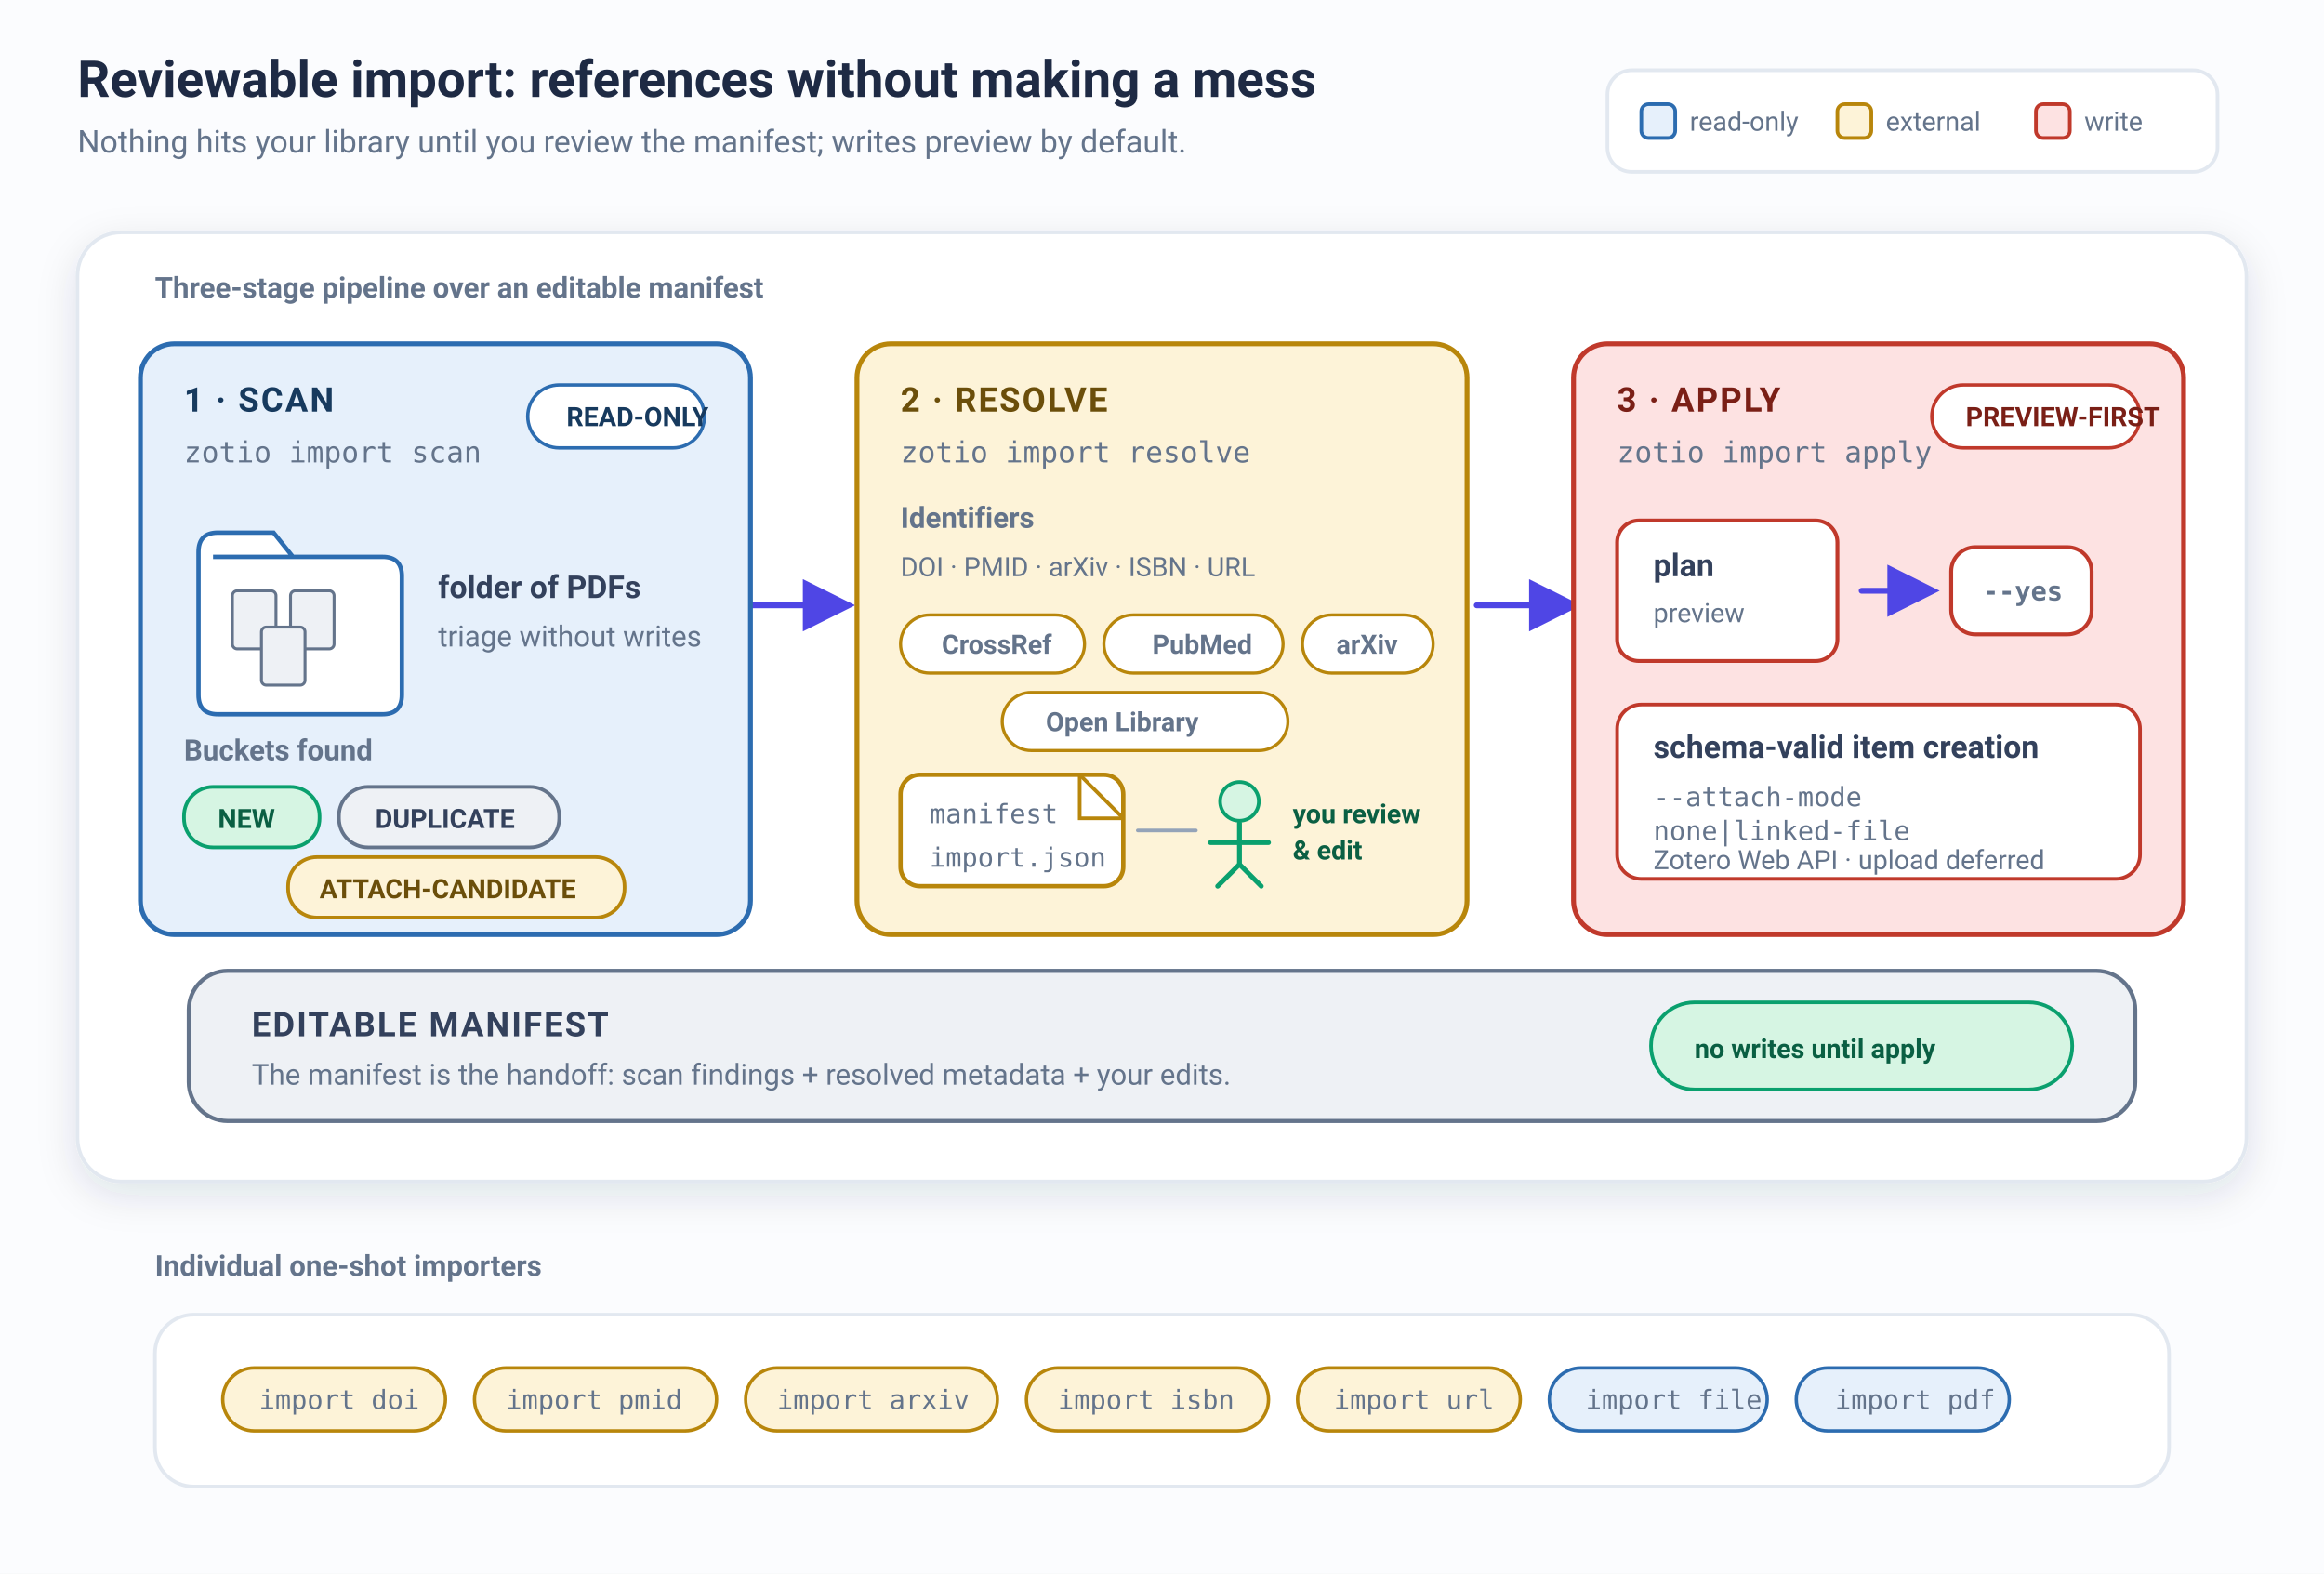
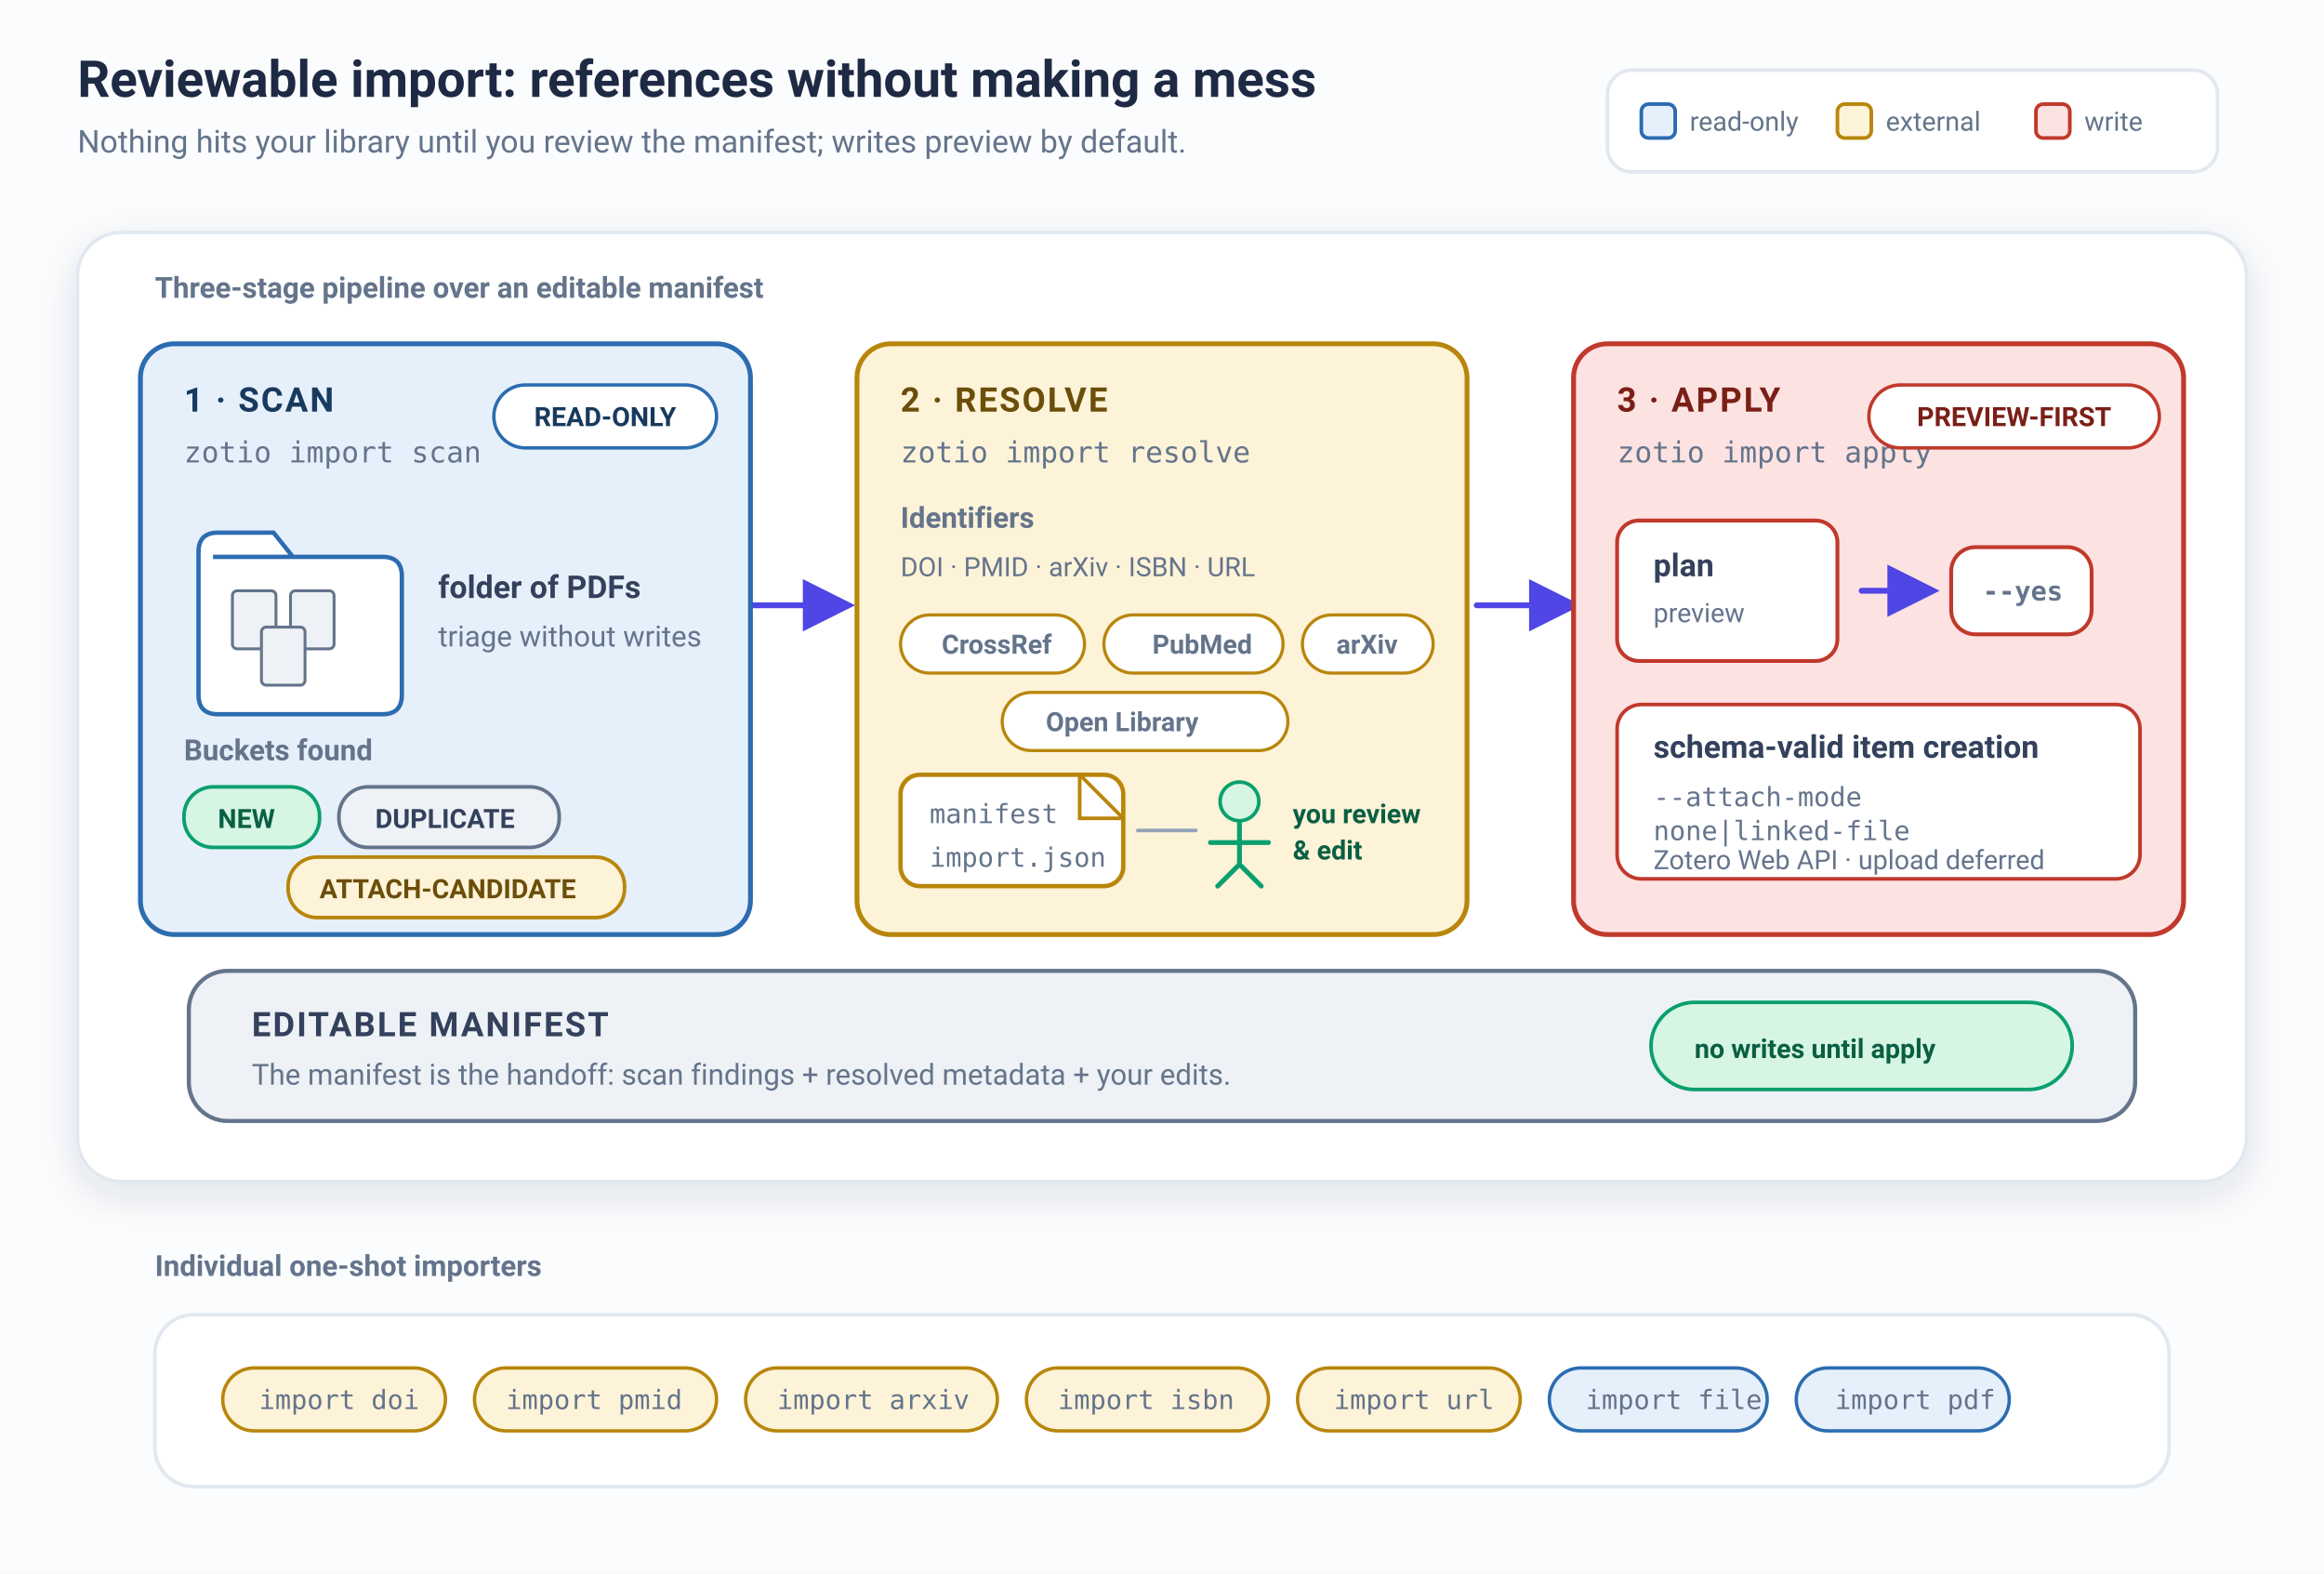
<svg xmlns="http://www.w3.org/2000/svg" width="960" height="650" viewBox="0 0 960 650" role="img" aria-labelledby="title desc">
  <defs>
    <filter id="softShadow" x="-20%" y="-20%" width="140%" height="140%">
      <feDropShadow dx="0" dy="5" stdDeviation="8" flood-color="#1e2a44" flood-opacity="0.12" />
    </filter>
    <marker id="arrow" viewBox="0 0 10 10" refX="8.5" refY="5" markerWidth="9" markerHeight="9" orient="auto-start-reverse">
      <path d="M 0 0 L 10 5 L 0 10 z" fill="#4f46e5" />
    </marker>
    <style>
      .font { font-family: ui-sans-serif, -apple-system, Segoe UI, Roboto, Helvetica, Arial, sans-serif; }
      .mono { font-family: ui-monospace, SFMono-Regular, Menlo, monospace; }
      .title { font-size: 21px; font-weight: 700; fill: #1e2a44; }
      .subtitle { font-size: 13px; fill: #64748b; }
      .stage-title { font-size: 14px; font-weight: 700; letter-spacing: 0.8px; }
      .label { font-size: 13px; fill: #33415c; }
      .small { font-size: 12px; fill: #64748b; }
      .tiny { font-size: 11px; fill: #64748b; }
      .chip { font-size: 11px; font-weight: 700; }
      .arrow { stroke: #4f46e5; stroke-width: 2.4; fill: none; marker-end: url(#arrow); stroke-linecap: round; }
      .line { stroke: #94a3b8; stroke-width: 1.5; fill: none; stroke-linecap: round; }
    </style>
  </defs>
  <rect x="0" y="0" width="960" height="650" fill="#fbfcfe" />
  <g class="font">
    <text x="32" y="40" class="title">Reviewable import: references without making a mess</text>
    <text x="32" y="63" class="subtitle">Nothing hits your library until you review the manifest; writes preview by default.</text>
    <g transform="translate(664 29)">
      <rect x="0" y="0" width="252" height="42" rx="10" fill="#ffffff" stroke="#e2e8f0" stroke-width="1.5" />
      <rect x="14" y="14" width="14" height="14" rx="3" fill="#e6f0fb" stroke="#2c6cb0" stroke-width="1.5" />
      <text x="34" y="25" class="tiny">read-only</text>
      <rect x="95" y="14" width="14" height="14" rx="3" fill="#fdf3d8" stroke="#b8860b" stroke-width="1.5" />
      <text x="115" y="25" class="tiny">external</text>
      <rect x="177" y="14" width="14" height="14" rx="3" fill="#fde2e2" stroke="#c0392b" stroke-width="1.5" />
      <text x="197" y="25" class="tiny">write</text>
    </g>
    <rect x="32" y="96" width="896" height="392" rx="18" fill="#ffffff" stroke="#e2e8f0" stroke-width="1.5" filter="url(#softShadow)" />
    <text x="64" y="123" class="small" font-weight="700">Three-stage pipeline over an editable manifest</text>
    <path class="arrow" d="M 310 250 H 350" />
    <path class="arrow" d="M 610 250 H 650" />
    <g transform="translate(58 142)">
      <rect x="0" y="0" width="252" height="244" rx="14" fill="#e6f0fb" stroke="#2c6cb0" stroke-width="2" />
      <text x="18" y="28" class="stage-title" fill="#173a5e">1 · SCAN</text>
      <text x="18" y="49" class="mono small">zotio import scan</text>
-       <rect x="160" y="17" width="73" height="26" rx="13" fill="#ffffff" stroke="#2c6cb0" stroke-width="1.4" />
-       <text x="176" y="34" class="chip" fill="#173a5e">READ-ONLY</text>
+       <rect x="146" y="17" width="92" height="26" rx="13" fill="#ffffff" stroke="#2c6cb0" stroke-width="1.4" />
+       <text x="192" y="34" text-anchor="middle" class="chip" fill="#173a5e">READ-ONLY</text>
      <g transform="translate(24 74)">
        <path d="M 6 14 H 76 Q 84 14 84 22 V 71 Q 84 79 76 79 H 8 Q 0 79 0 71 V 12 Q 0 4 8 4 H 31 L 39 14 Z" fill="#ffffff" stroke="#2c6cb0" stroke-width="1.8" />
        <rect x="14" y="28" width="18" height="24" rx="2" fill="#eef1f5" stroke="#64748b" stroke-width="1.2" />
        <rect x="38" y="28" width="18" height="24" rx="2" fill="#eef1f5" stroke="#64748b" stroke-width="1.2" />
        <rect x="26" y="43" width="18" height="24" rx="2" fill="#eef1f5" stroke="#64748b" stroke-width="1.2" />
        <text x="99" y="31" class="label" fill="#173a5e" font-weight="700">folder of PDFs</text>
        <text x="99" y="51" class="small">triage without writes</text>
      </g>
      <text x="18" y="172" class="small" fill="#173a5e" font-weight="700">Buckets found</text>
      <rect x="18" y="183" width="56" height="25" rx="12" fill="#d6f5e3" stroke="#0aa06e" stroke-width="1.5" />
      <text x="32" y="200" class="chip" fill="#0a5f43">NEW</text>
      <rect x="82" y="183" width="91" height="25" rx="12" fill="#eef1f5" stroke="#64748b" stroke-width="1.5" />
      <text x="97" y="200" class="chip" fill="#33415c">DUPLICATE</text>
      <rect x="61" y="212" width="139" height="25" rx="12" fill="#fdf3d8" stroke="#b8860b" stroke-width="1.5" />
      <text x="74" y="229" class="chip" fill="#6b4e0a">ATTACH-CANDIDATE</text>
    </g>
    <g transform="translate(354 142)">
      <rect x="0" y="0" width="252" height="244" rx="14" fill="#fdf3d8" stroke="#b8860b" stroke-width="2" />
      <text x="18" y="28" class="stage-title" fill="#6b4e0a">2 · RESOLVE</text>
      <text x="18" y="49" class="mono small">zotio import resolve</text>
      <text x="18" y="76" class="small" fill="#6b4e0a" font-weight="700">Identifiers</text>
      <text x="18" y="96" class="tiny">DOI · PMID · arXiv · ISBN · URL</text>
      <g transform="translate(18 112)">
        <rect x="0" y="0" width="76" height="24" rx="12" fill="#ffffff" stroke="#b8860b" stroke-width="1.3" />
        <text x="17" y="16" class="tiny" fill="#6b4e0a" font-weight="700">CrossRef</text>
        <rect x="84" y="0" width="74" height="24" rx="12" fill="#ffffff" stroke="#b8860b" stroke-width="1.3" />
        <text x="104" y="16" class="tiny" fill="#6b4e0a" font-weight="700">PubMed</text>
        <rect x="166" y="0" width="54" height="24" rx="12" fill="#ffffff" stroke="#b8860b" stroke-width="1.3" />
        <text x="180" y="16" class="tiny" fill="#6b4e0a" font-weight="700">arXiv</text>
        <rect x="42" y="32" width="118" height="24" rx="12" fill="#ffffff" stroke="#b8860b" stroke-width="1.3" />
        <text x="60" y="48" class="tiny" fill="#6b4e0a" font-weight="700">Open Library</text>
      </g>
      <g transform="translate(18 178)">
        <rect x="0" y="0" width="92" height="46" rx="8" fill="#ffffff" stroke="#b8860b" stroke-width="1.8" />
        <path d="M 74 0 V 18 H 92" fill="none" stroke="#b8860b" stroke-width="1.5" />
        <path d="M 74 0 L 92 18" fill="none" stroke="#b8860b" stroke-width="1.5" />
        <text x="12" y="20" class="mono tiny" fill="#6b4e0a">manifest</text>
        <text x="12" y="38" class="mono tiny" fill="#64748b">import.json</text>
        <path d="M 98 23 H 122" class="line" />
        <circle cx="140" cy="11" r="8" fill="#d6f5e3" stroke="#0aa06e" stroke-width="1.5" />
        <path d="M 140 20 V 37" stroke="#0aa06e" stroke-width="2" stroke-linecap="round" />
        <path d="M 128 28 H 152" stroke="#0aa06e" stroke-width="2" stroke-linecap="round" />
        <path d="M 140 37 L 131 46 M 140 37 L 149 46" stroke="#0aa06e" stroke-width="2" stroke-linecap="round" />
        <text x="162" y="20" class="chip" fill="#0a5f43">you review</text>
        <text x="162" y="35" class="chip" fill="#0a5f43">&amp; edit</text>
      </g>
    </g>
    <g transform="translate(650 142)">
      <rect x="0" y="0" width="252" height="244" rx="14" fill="#fde2e2" stroke="#c0392b" stroke-width="2" />
      <text x="18" y="28" class="stage-title" fill="#7a1f16">3 · APPLY</text>
      <text x="18" y="49" class="mono small">zotio import apply</text>
-       <rect x="148" y="17" width="86" height="26" rx="13" fill="#ffffff" stroke="#c0392b" stroke-width="1.4" />
-       <text x="162" y="34" class="chip" fill="#7a1f16">PREVIEW-FIRST</text>
+       <rect x="122" y="17" width="120" height="26" rx="13" fill="#ffffff" stroke="#c0392b" stroke-width="1.4" />
+       <text x="182" y="34" text-anchor="middle" class="chip" fill="#7a1f16">PREVIEW-FIRST</text>
      <g transform="translate(18 73)">
        <rect x="0" y="0" width="91" height="58" rx="9" fill="#ffffff" stroke="#c0392b" stroke-width="1.6" />
        <text x="15" y="23" class="label" fill="#7a1f16" font-weight="700">plan</text>
        <text x="15" y="42" class="tiny">preview</text>
        <path d="M 101 29 H 130" class="arrow" />
        <rect x="138" y="11" width="58" height="36" rx="10" fill="#ffffff" stroke="#c0392b" stroke-width="1.6" />
        <text x="151" y="33" class="mono tiny" fill="#7a1f16" font-weight="700">--yes</text>
      </g>
      <g transform="translate(18 149)">
        <rect x="0" y="0" width="216" height="72" rx="10" fill="#ffffff" stroke="#c0392b" stroke-width="1.5" />
        <text x="15" y="22" class="label" fill="#7a1f16" font-weight="700">schema-valid item creation</text>
        <text x="15" y="42" class="mono tiny">--attach-mode</text>
        <text x="15" y="56" class="mono tiny">none|linked-file</text>
        <text x="15" y="68" class="tiny">Zotero Web API · upload deferred</text>
      </g>
    </g>
    <g transform="translate(78 401)">
      <rect x="0" y="0" width="804" height="62" rx="16" fill="#eef1f5" stroke="#64748b" stroke-width="1.7" />
      <text x="26" y="27" class="stage-title" fill="#33415c">EDITABLE MANIFEST</text>
      <text x="26" y="47" class="small">The manifest is the handoff: scan findings + resolved metadata + your edits.</text>
      <rect x="604" y="13" width="174" height="36" rx="18" fill="#d6f5e3" stroke="#0aa06e" stroke-width="1.5" />
      <text x="622" y="36" class="chip" fill="#0a5f43">no writes until apply</text>
    </g>
    <g transform="translate(64 527)">
      <text x="0" y="0" class="small" fill="#33415c" font-weight="700">Individual one-shot importers</text>
      <rect x="0" y="16" width="832" height="71" rx="16" fill="#ffffff" stroke="#e2e8f0" stroke-width="1.5" />
      <g class="mono">
        <rect x="28" y="38" width="92" height="26" rx="13" fill="#fdf3d8" stroke="#b8860b" stroke-width="1.4" />
        <text x="43" y="55" class="tiny">import doi</text>
        <rect x="132" y="38" width="100" height="26" rx="13" fill="#fdf3d8" stroke="#b8860b" stroke-width="1.4" />
        <text x="145" y="55" class="tiny">import pmid</text>
        <rect x="244" y="38" width="104" height="26" rx="13" fill="#fdf3d8" stroke="#b8860b" stroke-width="1.4" />
        <text x="257" y="55" class="tiny">import arxiv</text>
        <rect x="360" y="38" width="100" height="26" rx="13" fill="#fdf3d8" stroke="#b8860b" stroke-width="1.4" />
        <text x="373" y="55" class="tiny">import isbn</text>
        <rect x="472" y="38" width="92" height="26" rx="13" fill="#fdf3d8" stroke="#b8860b" stroke-width="1.4" />
        <text x="487" y="55" class="tiny">import url</text>
        <rect x="576" y="38" width="90" height="26" rx="13" fill="#e6f0fb" stroke="#2c6cb0" stroke-width="1.4" />
        <text x="591" y="55" class="tiny">import file</text>
        <rect x="678" y="38" width="88" height="26" rx="13" fill="#e6f0fb" stroke="#2c6cb0" stroke-width="1.4" />
        <text x="694" y="55" class="tiny">import pdf</text>
      </g>
    </g>
  </g>
</svg>
